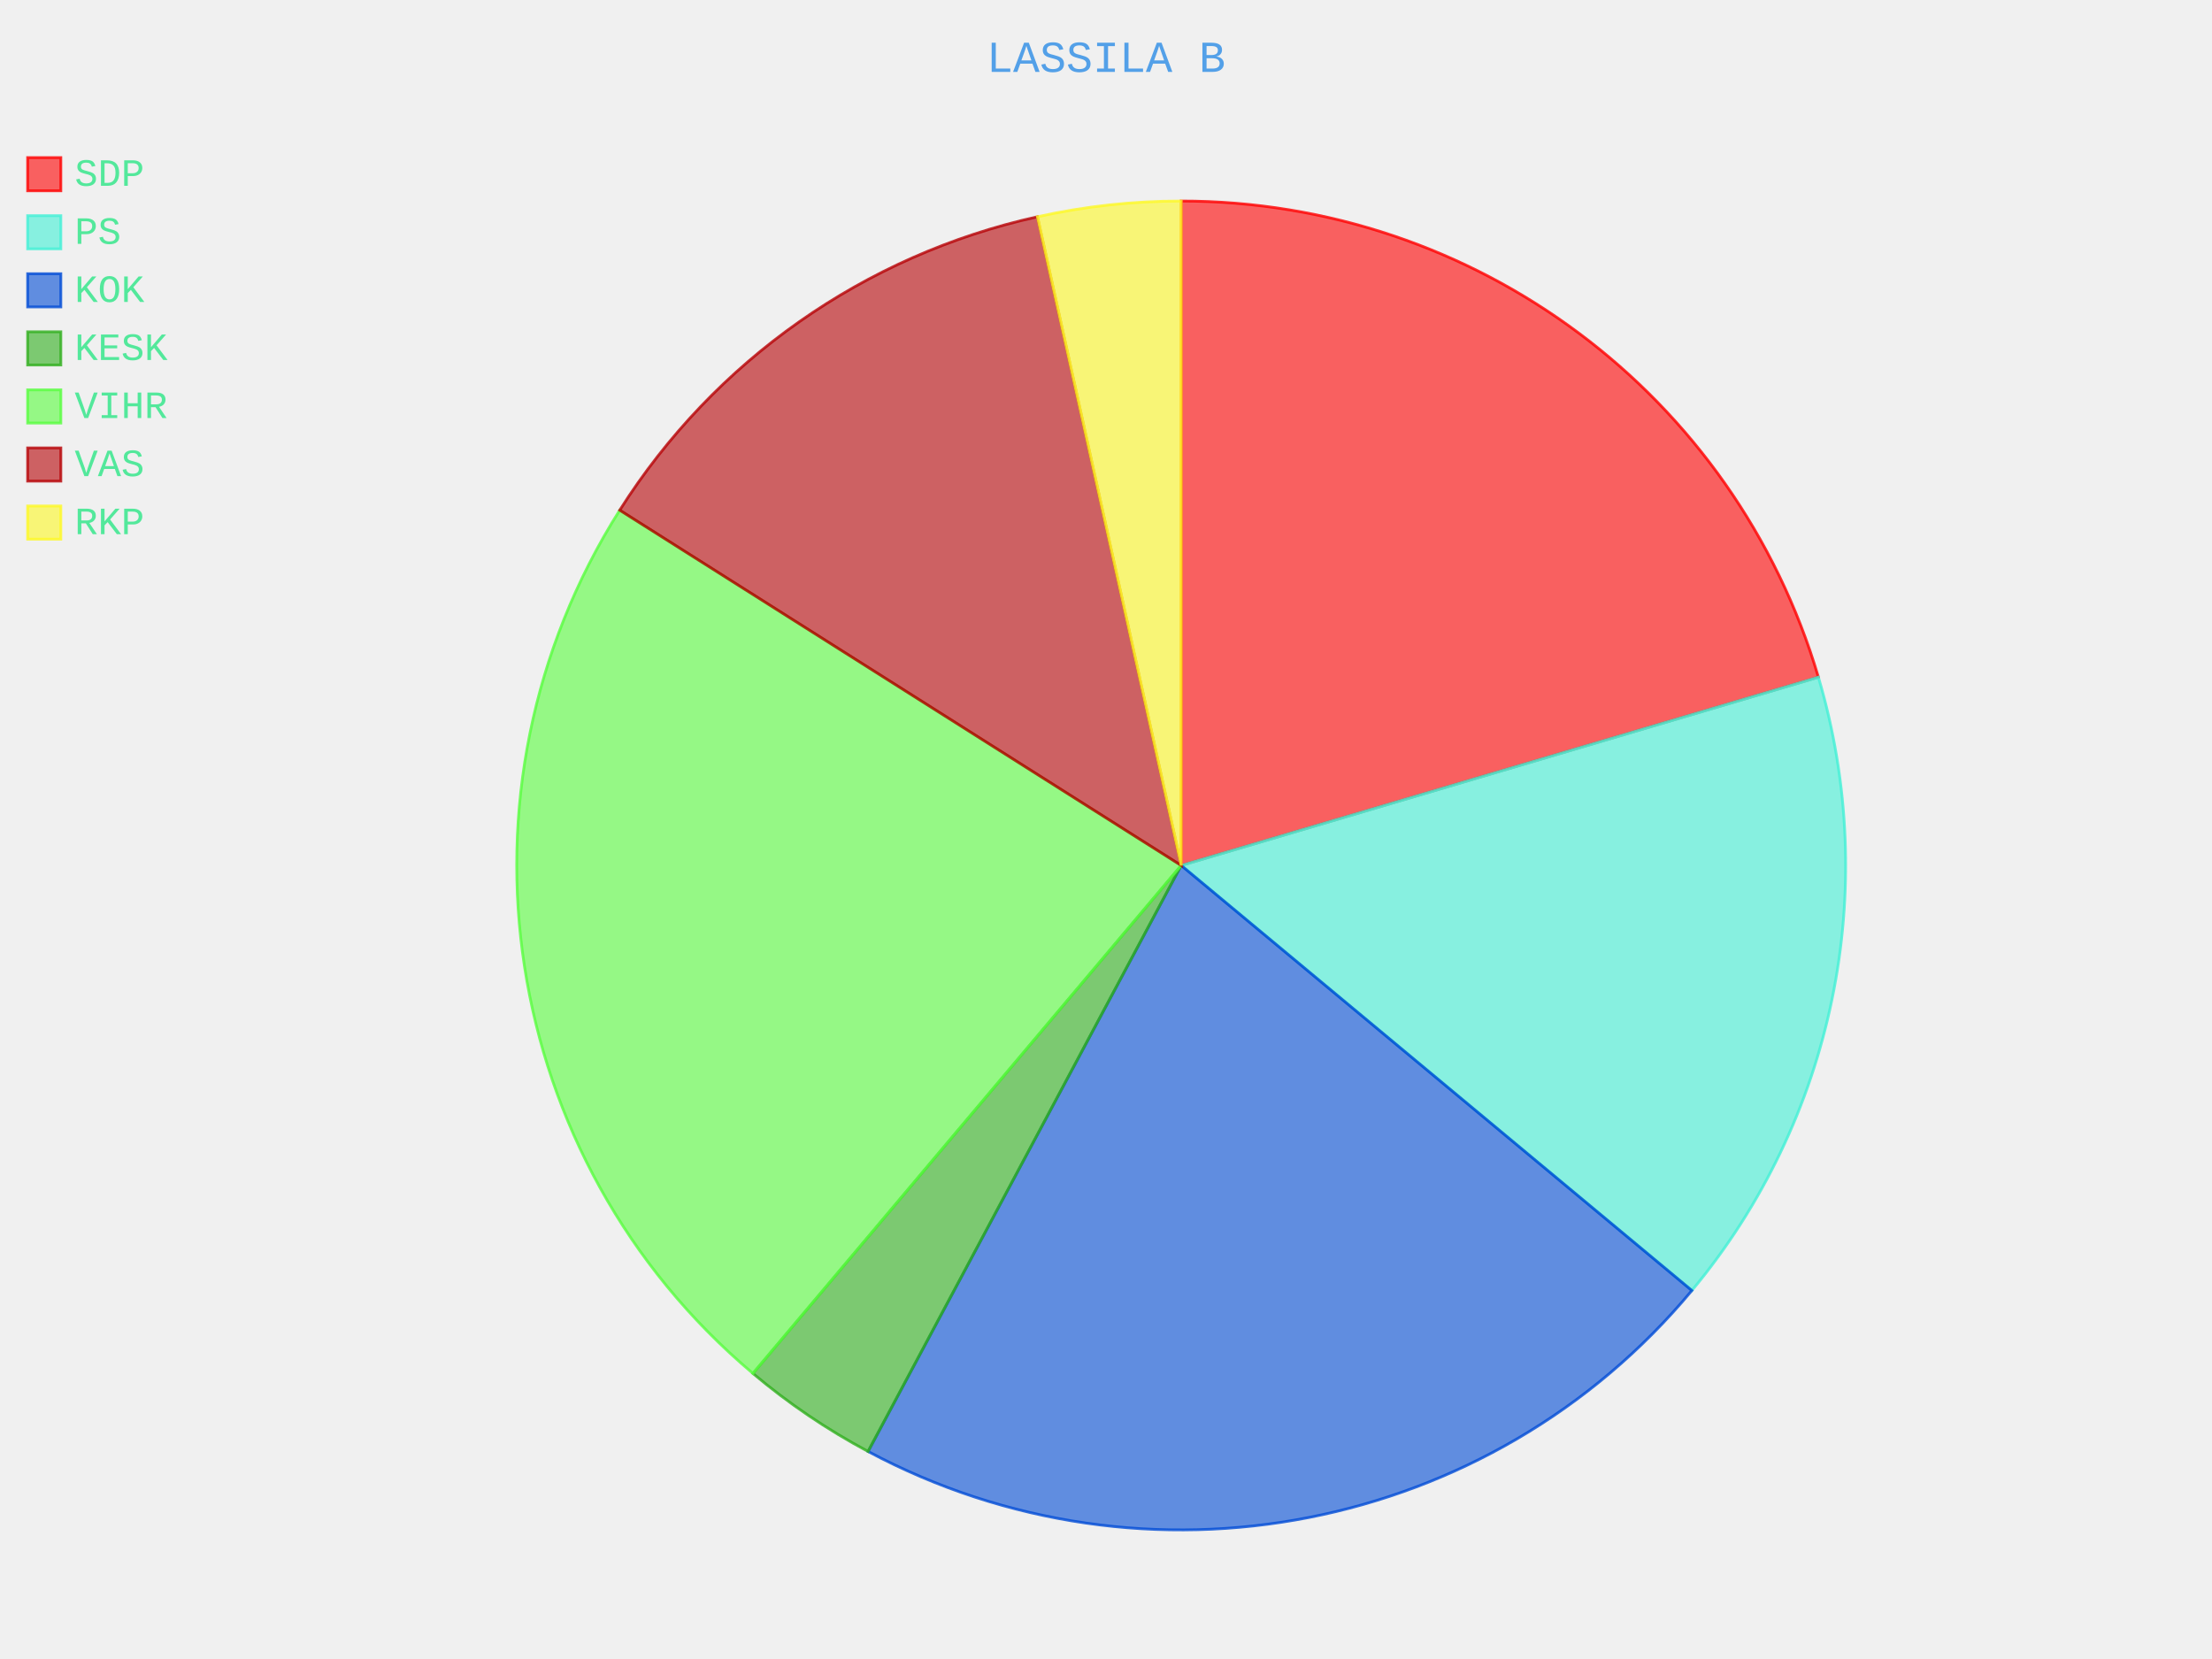
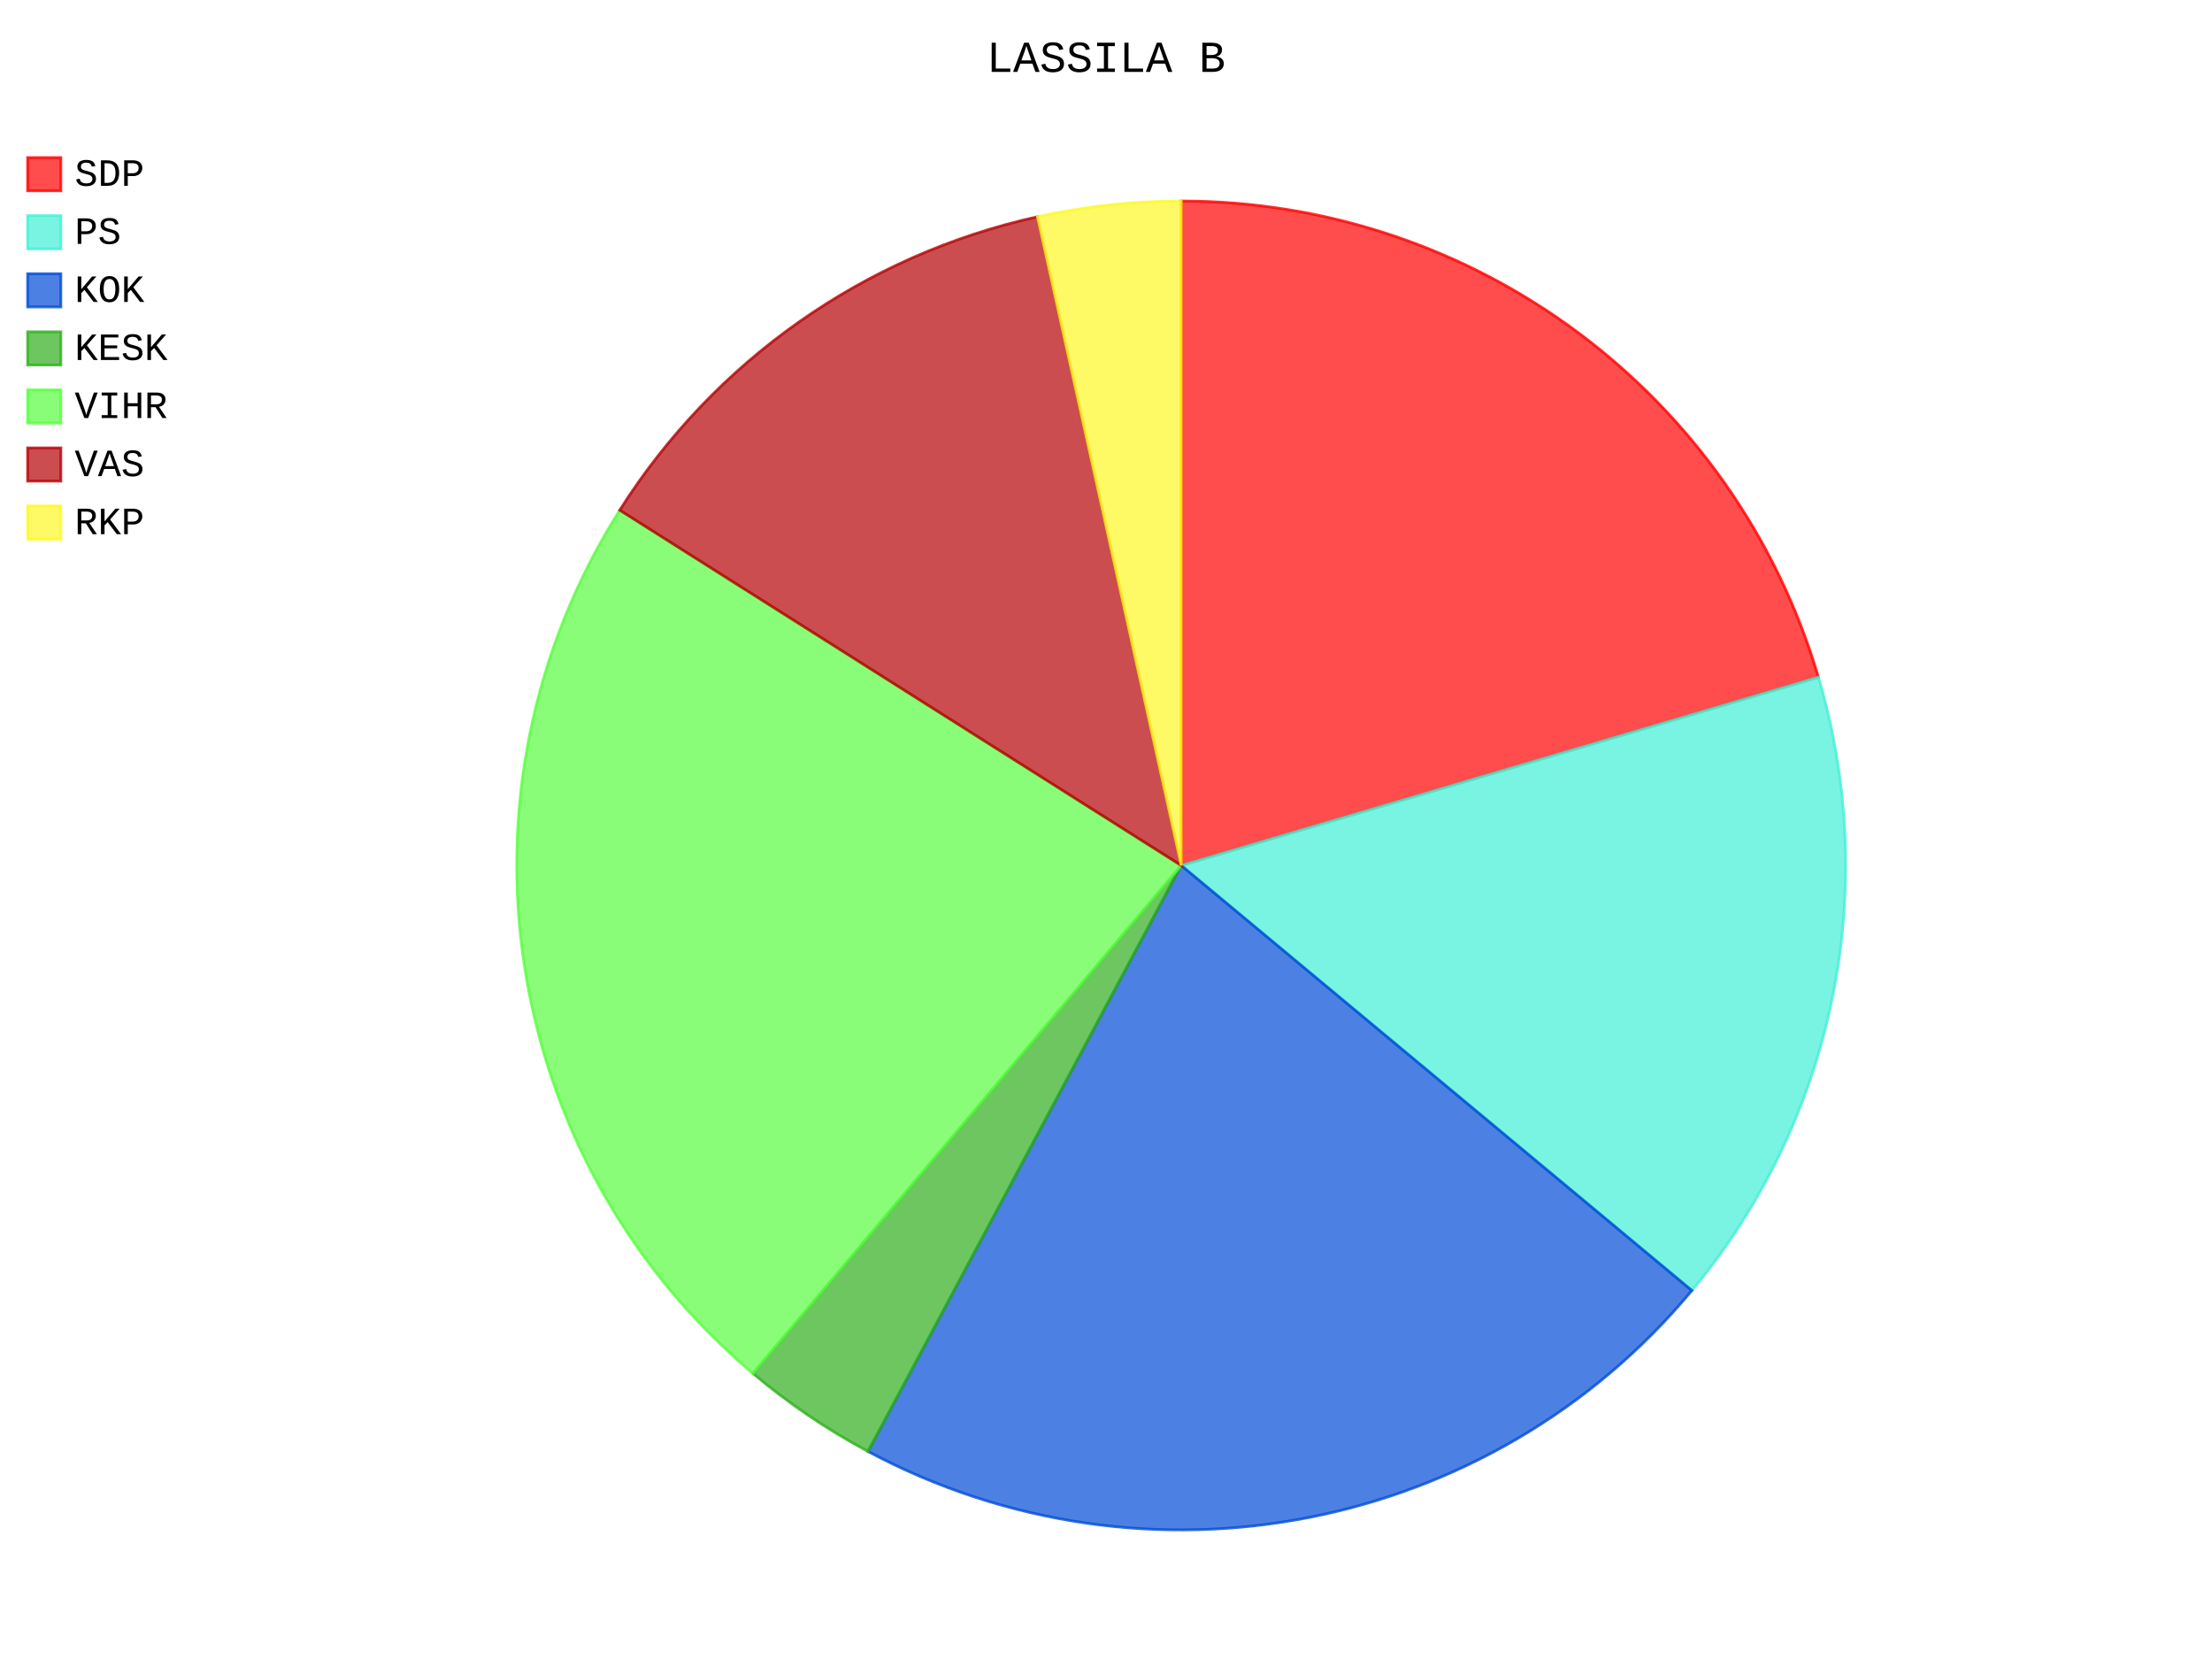
- <svg xmlns="http://www.w3.org/2000/svg" class="pygal-chart" id="chart-ab0a35b0-e261-4fc1-98d3-e17e3e3a9365" viewBox="0 0 800 600">
+ <svg xmlns="http://www.w3.org/2000/svg" class="pygal-chart" id="chart-6c4dd292-79f0-4f68-aaeb-7f5f952e83b7" viewBox="0 0 800 600">
  <defs>
-     <style type="text/css">#chart-ab0a35b0-e261-4fc1-98d3-e17e3e3a9365{-webkit-user-select:none;-webkit-font-smoothing:antialiased;font-family:Consolas,"Liberation Mono",Menlo,Courier,monospace}#chart-ab0a35b0-e261-4fc1-98d3-e17e3e3a9365 .title{font-family:Consolas,"Liberation Mono",Menlo,Courier,monospace;font-size:16px}#chart-ab0a35b0-e261-4fc1-98d3-e17e3e3a9365 .legends .legend text{font-family:Consolas,"Liberation Mono",Menlo,Courier,monospace;font-size:14px}#chart-ab0a35b0-e261-4fc1-98d3-e17e3e3a9365 .axis text{font-family:Consolas,"Liberation Mono",Menlo,Courier,monospace;font-size:10px}#chart-ab0a35b0-e261-4fc1-98d3-e17e3e3a9365 .axis text.major{font-family:Consolas,"Liberation Mono",Menlo,Courier,monospace;font-size:10px}#chart-ab0a35b0-e261-4fc1-98d3-e17e3e3a9365 .text-overlay text.value{font-family:Consolas,"Liberation Mono",Menlo,Courier,monospace;font-size:16px}#chart-ab0a35b0-e261-4fc1-98d3-e17e3e3a9365 .text-overlay text.label{font-family:Consolas,"Liberation Mono",Menlo,Courier,monospace;font-size:10px}#chart-ab0a35b0-e261-4fc1-98d3-e17e3e3a9365 .tooltip{font-family:Consolas,"Liberation Mono",Menlo,Courier,monospace;font-size:14px}#chart-ab0a35b0-e261-4fc1-98d3-e17e3e3a9365 text.no_data{font-family:Consolas,"Liberation Mono",Menlo,Courier,monospace;font-size:64px}
- #chart-ab0a35b0-e261-4fc1-98d3-e17e3e3a9365{background-color:transparent}#chart-ab0a35b0-e261-4fc1-98d3-e17e3e3a9365 path,#chart-ab0a35b0-e261-4fc1-98d3-e17e3e3a9365 line,#chart-ab0a35b0-e261-4fc1-98d3-e17e3e3a9365 rect,#chart-ab0a35b0-e261-4fc1-98d3-e17e3e3a9365 circle{-webkit-transition:1000ms ease-in;-moz-transition:1000ms ease-in;transition:1000ms ease-in}#chart-ab0a35b0-e261-4fc1-98d3-e17e3e3a9365 .graph &gt; .background{fill:transparent}#chart-ab0a35b0-e261-4fc1-98d3-e17e3e3a9365 .plot &gt; .background{fill:transparent}#chart-ab0a35b0-e261-4fc1-98d3-e17e3e3a9365 .graph{fill:#53E89B}#chart-ab0a35b0-e261-4fc1-98d3-e17e3e3a9365 text.no_data{fill:#53A0E8}#chart-ab0a35b0-e261-4fc1-98d3-e17e3e3a9365 .title{fill:#53A0E8}#chart-ab0a35b0-e261-4fc1-98d3-e17e3e3a9365 .legends .legend text{fill:#53E89B}#chart-ab0a35b0-e261-4fc1-98d3-e17e3e3a9365 .legends .legend:hover text{fill:#53A0E8}#chart-ab0a35b0-e261-4fc1-98d3-e17e3e3a9365 .axis .line{stroke:#53A0E8}#chart-ab0a35b0-e261-4fc1-98d3-e17e3e3a9365 .axis .guide.line{stroke:#630C0D}#chart-ab0a35b0-e261-4fc1-98d3-e17e3e3a9365 .axis .major.line{stroke:#53E89B}#chart-ab0a35b0-e261-4fc1-98d3-e17e3e3a9365 .axis text.major{fill:#53A0E8}#chart-ab0a35b0-e261-4fc1-98d3-e17e3e3a9365 .axis.y .guides:hover .guide.line,#chart-ab0a35b0-e261-4fc1-98d3-e17e3e3a9365 .line-graph .axis.x .guides:hover .guide.line,#chart-ab0a35b0-e261-4fc1-98d3-e17e3e3a9365 .stackedline-graph .axis.x .guides:hover .guide.line,#chart-ab0a35b0-e261-4fc1-98d3-e17e3e3a9365 .xy-graph .axis.x .guides:hover .guide.line{stroke:#53A0E8}#chart-ab0a35b0-e261-4fc1-98d3-e17e3e3a9365 .axis .guides:hover text{fill:#53A0E8}#chart-ab0a35b0-e261-4fc1-98d3-e17e3e3a9365 .reactive{fill-opacity:.6;stroke-opacity:.8}#chart-ab0a35b0-e261-4fc1-98d3-e17e3e3a9365 .ci{stroke:#53E89B}#chart-ab0a35b0-e261-4fc1-98d3-e17e3e3a9365 .reactive.active,#chart-ab0a35b0-e261-4fc1-98d3-e17e3e3a9365 .active .reactive{fill-opacity:.9;stroke-opacity:.9;stroke-width:4}#chart-ab0a35b0-e261-4fc1-98d3-e17e3e3a9365 .ci .reactive.active{stroke-width:1.5}#chart-ab0a35b0-e261-4fc1-98d3-e17e3e3a9365 .series text{fill:#53A0E8}#chart-ab0a35b0-e261-4fc1-98d3-e17e3e3a9365 .tooltip rect{fill:transparent;stroke:#53A0E8;-webkit-transition:opacity 1000ms ease-in;-moz-transition:opacity 1000ms ease-in;transition:opacity 1000ms ease-in}#chart-ab0a35b0-e261-4fc1-98d3-e17e3e3a9365 .tooltip .label{fill:#53E89B}#chart-ab0a35b0-e261-4fc1-98d3-e17e3e3a9365 .tooltip .label{fill:#53E89B}#chart-ab0a35b0-e261-4fc1-98d3-e17e3e3a9365 .tooltip .legend{font-size:.8em;fill:#630C0D}#chart-ab0a35b0-e261-4fc1-98d3-e17e3e3a9365 .tooltip .x_label{font-size:.6em;fill:#53A0E8}#chart-ab0a35b0-e261-4fc1-98d3-e17e3e3a9365 .tooltip .xlink{font-size:.5em;text-decoration:underline}#chart-ab0a35b0-e261-4fc1-98d3-e17e3e3a9365 .tooltip .value{font-size:1.5em}#chart-ab0a35b0-e261-4fc1-98d3-e17e3e3a9365 .bound{font-size:.5em}#chart-ab0a35b0-e261-4fc1-98d3-e17e3e3a9365 .max-value{font-size:.75em;fill:#630C0D}#chart-ab0a35b0-e261-4fc1-98d3-e17e3e3a9365 .map-element{fill:transparent;stroke:#630C0D !important}#chart-ab0a35b0-e261-4fc1-98d3-e17e3e3a9365 .map-element .reactive{fill-opacity:inherit;stroke-opacity:inherit}#chart-ab0a35b0-e261-4fc1-98d3-e17e3e3a9365 .color-0,#chart-ab0a35b0-e261-4fc1-98d3-e17e3e3a9365 .color-0 a:visited{stroke:#ff0000;fill:#ff0000}#chart-ab0a35b0-e261-4fc1-98d3-e17e3e3a9365 .color-1,#chart-ab0a35b0-e261-4fc1-98d3-e17e3e3a9365 .color-1 a:visited{stroke:#42f0d6;fill:#42f0d6}#chart-ab0a35b0-e261-4fc1-98d3-e17e3e3a9365 .color-2,#chart-ab0a35b0-e261-4fc1-98d3-e17e3e3a9365 .color-2 a:visited{stroke:#004bd6;fill:#004bd6}#chart-ab0a35b0-e261-4fc1-98d3-e17e3e3a9365 .color-3,#chart-ab0a35b0-e261-4fc1-98d3-e17e3e3a9365 .color-3 a:visited{stroke:#30af1d;fill:#30af1d}#chart-ab0a35b0-e261-4fc1-98d3-e17e3e3a9365 .color-4,#chart-ab0a35b0-e261-4fc1-98d3-e17e3e3a9365 .color-4 a:visited{stroke:#58fd3f;fill:#58fd3f}#chart-ab0a35b0-e261-4fc1-98d3-e17e3e3a9365 .color-5,#chart-ab0a35b0-e261-4fc1-98d3-e17e3e3a9365 .color-5 a:visited{stroke:#b60205;fill:#b60205}#chart-ab0a35b0-e261-4fc1-98d3-e17e3e3a9365 .color-6,#chart-ab0a35b0-e261-4fc1-98d3-e17e3e3a9365 .color-6 a:visited{stroke:#fdf926;fill:#fdf926}#chart-ab0a35b0-e261-4fc1-98d3-e17e3e3a9365 .text-overlay .color-0 text{fill:black}#chart-ab0a35b0-e261-4fc1-98d3-e17e3e3a9365 .text-overlay .color-1 text{fill:black}#chart-ab0a35b0-e261-4fc1-98d3-e17e3e3a9365 .text-overlay .color-2 text{fill:black}#chart-ab0a35b0-e261-4fc1-98d3-e17e3e3a9365 .text-overlay .color-3 text{fill:black}#chart-ab0a35b0-e261-4fc1-98d3-e17e3e3a9365 .text-overlay .color-4 text{fill:black}#chart-ab0a35b0-e261-4fc1-98d3-e17e3e3a9365 .text-overlay .color-5 text{fill:black}#chart-ab0a35b0-e261-4fc1-98d3-e17e3e3a9365 .text-overlay .color-6 text{fill:black}
- #chart-ab0a35b0-e261-4fc1-98d3-e17e3e3a9365 text.no_data{text-anchor:middle}#chart-ab0a35b0-e261-4fc1-98d3-e17e3e3a9365 .guide.line{fill:none}#chart-ab0a35b0-e261-4fc1-98d3-e17e3e3a9365 .centered{text-anchor:middle}#chart-ab0a35b0-e261-4fc1-98d3-e17e3e3a9365 .title{text-anchor:middle}#chart-ab0a35b0-e261-4fc1-98d3-e17e3e3a9365 .legends .legend text{fill-opacity:1}#chart-ab0a35b0-e261-4fc1-98d3-e17e3e3a9365 .axis.x text{text-anchor:middle}#chart-ab0a35b0-e261-4fc1-98d3-e17e3e3a9365 .axis.x:not(.web) text[transform]{text-anchor:start}#chart-ab0a35b0-e261-4fc1-98d3-e17e3e3a9365 .axis.x:not(.web) text[transform].backwards{text-anchor:end}#chart-ab0a35b0-e261-4fc1-98d3-e17e3e3a9365 .axis.y text{text-anchor:end}#chart-ab0a35b0-e261-4fc1-98d3-e17e3e3a9365 .axis.y text[transform].backwards{text-anchor:start}#chart-ab0a35b0-e261-4fc1-98d3-e17e3e3a9365 .axis.y2 text{text-anchor:start}#chart-ab0a35b0-e261-4fc1-98d3-e17e3e3a9365 .axis.y2 text[transform].backwards{text-anchor:end}#chart-ab0a35b0-e261-4fc1-98d3-e17e3e3a9365 .axis .guide.line{stroke-dasharray:4,4}#chart-ab0a35b0-e261-4fc1-98d3-e17e3e3a9365 .axis .major.guide.line{stroke-dasharray:6,6}#chart-ab0a35b0-e261-4fc1-98d3-e17e3e3a9365 .horizontal .axis.y .guide.line,#chart-ab0a35b0-e261-4fc1-98d3-e17e3e3a9365 .horizontal .axis.y2 .guide.line,#chart-ab0a35b0-e261-4fc1-98d3-e17e3e3a9365 .vertical .axis.x .guide.line{opacity:0}#chart-ab0a35b0-e261-4fc1-98d3-e17e3e3a9365 .horizontal .axis.always_show .guide.line,#chart-ab0a35b0-e261-4fc1-98d3-e17e3e3a9365 .vertical .axis.always_show .guide.line{opacity:1 !important}#chart-ab0a35b0-e261-4fc1-98d3-e17e3e3a9365 .axis.y .guides:hover .guide.line,#chart-ab0a35b0-e261-4fc1-98d3-e17e3e3a9365 .axis.y2 .guides:hover .guide.line,#chart-ab0a35b0-e261-4fc1-98d3-e17e3e3a9365 .axis.x .guides:hover .guide.line{opacity:1}#chart-ab0a35b0-e261-4fc1-98d3-e17e3e3a9365 .axis .guides:hover text{opacity:1}#chart-ab0a35b0-e261-4fc1-98d3-e17e3e3a9365 .nofill{fill:none}#chart-ab0a35b0-e261-4fc1-98d3-e17e3e3a9365 .subtle-fill{fill-opacity:.2}#chart-ab0a35b0-e261-4fc1-98d3-e17e3e3a9365 .dot{stroke-width:1px;fill-opacity:1}#chart-ab0a35b0-e261-4fc1-98d3-e17e3e3a9365 .dot.active{stroke-width:5px}#chart-ab0a35b0-e261-4fc1-98d3-e17e3e3a9365 .dot.negative{fill:transparent}#chart-ab0a35b0-e261-4fc1-98d3-e17e3e3a9365 text,#chart-ab0a35b0-e261-4fc1-98d3-e17e3e3a9365 tspan{stroke:none !important}#chart-ab0a35b0-e261-4fc1-98d3-e17e3e3a9365 .series text.active{opacity:1}#chart-ab0a35b0-e261-4fc1-98d3-e17e3e3a9365 .tooltip rect{fill-opacity:.95;stroke-width:.5}#chart-ab0a35b0-e261-4fc1-98d3-e17e3e3a9365 .tooltip text{fill-opacity:1}#chart-ab0a35b0-e261-4fc1-98d3-e17e3e3a9365 .showable{visibility:hidden}#chart-ab0a35b0-e261-4fc1-98d3-e17e3e3a9365 .showable.shown{visibility:visible}#chart-ab0a35b0-e261-4fc1-98d3-e17e3e3a9365 .gauge-background{fill:rgba(229,229,229,1);stroke:none}#chart-ab0a35b0-e261-4fc1-98d3-e17e3e3a9365 .bg-lines{stroke:transparent;stroke-width:2px}</style>
+     <style type="text/css">#chart-6c4dd292-79f0-4f68-aaeb-7f5f952e83b7{-webkit-user-select:none;-webkit-font-smoothing:antialiased;font-family:Consolas,"Liberation Mono",Menlo,Courier,monospace}#chart-6c4dd292-79f0-4f68-aaeb-7f5f952e83b7 .title{font-family:Consolas,"Liberation Mono",Menlo,Courier,monospace;font-size:16px}#chart-6c4dd292-79f0-4f68-aaeb-7f5f952e83b7 .legends .legend text{font-family:Consolas,"Liberation Mono",Menlo,Courier,monospace;font-size:14px}#chart-6c4dd292-79f0-4f68-aaeb-7f5f952e83b7 .axis text{font-family:Consolas,"Liberation Mono",Menlo,Courier,monospace;font-size:10px}#chart-6c4dd292-79f0-4f68-aaeb-7f5f952e83b7 .axis text.major{font-family:Consolas,"Liberation Mono",Menlo,Courier,monospace;font-size:10px}#chart-6c4dd292-79f0-4f68-aaeb-7f5f952e83b7 .text-overlay text.value{font-family:Consolas,"Liberation Mono",Menlo,Courier,monospace;font-size:16px}#chart-6c4dd292-79f0-4f68-aaeb-7f5f952e83b7 .text-overlay text.label{font-family:Consolas,"Liberation Mono",Menlo,Courier,monospace;font-size:10px}#chart-6c4dd292-79f0-4f68-aaeb-7f5f952e83b7 .tooltip{font-family:Consolas,"Liberation Mono",Menlo,Courier,monospace;font-size:14px}#chart-6c4dd292-79f0-4f68-aaeb-7f5f952e83b7 text.no_data{font-family:Consolas,"Liberation Mono",Menlo,Courier,monospace;font-size:64px}
+ #chart-6c4dd292-79f0-4f68-aaeb-7f5f952e83b7{background-color:#ffffff}#chart-6c4dd292-79f0-4f68-aaeb-7f5f952e83b7 path,#chart-6c4dd292-79f0-4f68-aaeb-7f5f952e83b7 line,#chart-6c4dd292-79f0-4f68-aaeb-7f5f952e83b7 rect,#chart-6c4dd292-79f0-4f68-aaeb-7f5f952e83b7 circle{-webkit-transition:300ms ease-in;-moz-transition:300ms ease-in;transition:300ms ease-in}#chart-6c4dd292-79f0-4f68-aaeb-7f5f952e83b7 .graph &gt; .background{fill:#ffffff}#chart-6c4dd292-79f0-4f68-aaeb-7f5f952e83b7 .plot &gt; .background{fill:#ffffff}#chart-6c4dd292-79f0-4f68-aaeb-7f5f952e83b7 .graph{fill:#000000}#chart-6c4dd292-79f0-4f68-aaeb-7f5f952e83b7 text.no_data{fill:#000000}#chart-6c4dd292-79f0-4f68-aaeb-7f5f952e83b7 .title{fill:#000000}#chart-6c4dd292-79f0-4f68-aaeb-7f5f952e83b7 .legends .legend text{fill:#000000}#chart-6c4dd292-79f0-4f68-aaeb-7f5f952e83b7 .legends .legend:hover text{fill:#000000}#chart-6c4dd292-79f0-4f68-aaeb-7f5f952e83b7 .axis .line{stroke:#000000}#chart-6c4dd292-79f0-4f68-aaeb-7f5f952e83b7 .axis .guide.line{stroke:#000000}#chart-6c4dd292-79f0-4f68-aaeb-7f5f952e83b7 .axis .major.line{stroke:#000000}#chart-6c4dd292-79f0-4f68-aaeb-7f5f952e83b7 .axis text.major{fill:#000000}#chart-6c4dd292-79f0-4f68-aaeb-7f5f952e83b7 .axis.y .guides:hover .guide.line,#chart-6c4dd292-79f0-4f68-aaeb-7f5f952e83b7 .line-graph .axis.x .guides:hover .guide.line,#chart-6c4dd292-79f0-4f68-aaeb-7f5f952e83b7 .stackedline-graph .axis.x .guides:hover .guide.line,#chart-6c4dd292-79f0-4f68-aaeb-7f5f952e83b7 .xy-graph .axis.x .guides:hover .guide.line{stroke:#000000}#chart-6c4dd292-79f0-4f68-aaeb-7f5f952e83b7 .axis .guides:hover text{fill:#000000}#chart-6c4dd292-79f0-4f68-aaeb-7f5f952e83b7 .reactive{fill-opacity:.7;stroke-opacity:.8}#chart-6c4dd292-79f0-4f68-aaeb-7f5f952e83b7 .ci{stroke:#000000}#chart-6c4dd292-79f0-4f68-aaeb-7f5f952e83b7 .reactive.active,#chart-6c4dd292-79f0-4f68-aaeb-7f5f952e83b7 .active .reactive{fill-opacity:.9;stroke-opacity:.9;stroke-width:4}#chart-6c4dd292-79f0-4f68-aaeb-7f5f952e83b7 .ci .reactive.active{stroke-width:1.5}#chart-6c4dd292-79f0-4f68-aaeb-7f5f952e83b7 .series text{fill:#000000}#chart-6c4dd292-79f0-4f68-aaeb-7f5f952e83b7 .tooltip rect{fill:#ffffff;stroke:#000000;-webkit-transition:opacity 300ms ease-in;-moz-transition:opacity 300ms ease-in;transition:opacity 300ms ease-in}#chart-6c4dd292-79f0-4f68-aaeb-7f5f952e83b7 .tooltip .label{fill:#000000}#chart-6c4dd292-79f0-4f68-aaeb-7f5f952e83b7 .tooltip .label{fill:#000000}#chart-6c4dd292-79f0-4f68-aaeb-7f5f952e83b7 .tooltip .legend{font-size:.8em;fill:#000000}#chart-6c4dd292-79f0-4f68-aaeb-7f5f952e83b7 .tooltip .x_label{font-size:.6em;fill:#000000}#chart-6c4dd292-79f0-4f68-aaeb-7f5f952e83b7 .tooltip .xlink{font-size:.5em;text-decoration:underline}#chart-6c4dd292-79f0-4f68-aaeb-7f5f952e83b7 .tooltip .value{font-size:1.5em}#chart-6c4dd292-79f0-4f68-aaeb-7f5f952e83b7 .bound{font-size:.5em}#chart-6c4dd292-79f0-4f68-aaeb-7f5f952e83b7 .max-value{font-size:.75em;fill:#000000}#chart-6c4dd292-79f0-4f68-aaeb-7f5f952e83b7 .map-element{fill:#ffffff;stroke:#000000 !important}#chart-6c4dd292-79f0-4f68-aaeb-7f5f952e83b7 .map-element .reactive{fill-opacity:inherit;stroke-opacity:inherit}#chart-6c4dd292-79f0-4f68-aaeb-7f5f952e83b7 .color-0,#chart-6c4dd292-79f0-4f68-aaeb-7f5f952e83b7 .color-0 a:visited{stroke:#ff0000;fill:#ff0000}#chart-6c4dd292-79f0-4f68-aaeb-7f5f952e83b7 .color-1,#chart-6c4dd292-79f0-4f68-aaeb-7f5f952e83b7 .color-1 a:visited{stroke:#42f0d6;fill:#42f0d6}#chart-6c4dd292-79f0-4f68-aaeb-7f5f952e83b7 .color-2,#chart-6c4dd292-79f0-4f68-aaeb-7f5f952e83b7 .color-2 a:visited{stroke:#004bd6;fill:#004bd6}#chart-6c4dd292-79f0-4f68-aaeb-7f5f952e83b7 .color-3,#chart-6c4dd292-79f0-4f68-aaeb-7f5f952e83b7 .color-3 a:visited{stroke:#30af1d;fill:#30af1d}#chart-6c4dd292-79f0-4f68-aaeb-7f5f952e83b7 .color-4,#chart-6c4dd292-79f0-4f68-aaeb-7f5f952e83b7 .color-4 a:visited{stroke:#58fd3f;fill:#58fd3f}#chart-6c4dd292-79f0-4f68-aaeb-7f5f952e83b7 .color-5,#chart-6c4dd292-79f0-4f68-aaeb-7f5f952e83b7 .color-5 a:visited{stroke:#b60205;fill:#b60205}#chart-6c4dd292-79f0-4f68-aaeb-7f5f952e83b7 .color-6,#chart-6c4dd292-79f0-4f68-aaeb-7f5f952e83b7 .color-6 a:visited{stroke:#fdf926;fill:#fdf926}#chart-6c4dd292-79f0-4f68-aaeb-7f5f952e83b7 .text-overlay .color-0 text{fill:black}#chart-6c4dd292-79f0-4f68-aaeb-7f5f952e83b7 .text-overlay .color-1 text{fill:black}#chart-6c4dd292-79f0-4f68-aaeb-7f5f952e83b7 .text-overlay .color-2 text{fill:black}#chart-6c4dd292-79f0-4f68-aaeb-7f5f952e83b7 .text-overlay .color-3 text{fill:black}#chart-6c4dd292-79f0-4f68-aaeb-7f5f952e83b7 .text-overlay .color-4 text{fill:black}#chart-6c4dd292-79f0-4f68-aaeb-7f5f952e83b7 .text-overlay .color-5 text{fill:black}#chart-6c4dd292-79f0-4f68-aaeb-7f5f952e83b7 .text-overlay .color-6 text{fill:black}
+ #chart-6c4dd292-79f0-4f68-aaeb-7f5f952e83b7 text.no_data{text-anchor:middle}#chart-6c4dd292-79f0-4f68-aaeb-7f5f952e83b7 .guide.line{fill:none}#chart-6c4dd292-79f0-4f68-aaeb-7f5f952e83b7 .centered{text-anchor:middle}#chart-6c4dd292-79f0-4f68-aaeb-7f5f952e83b7 .title{text-anchor:middle}#chart-6c4dd292-79f0-4f68-aaeb-7f5f952e83b7 .legends .legend text{fill-opacity:1}#chart-6c4dd292-79f0-4f68-aaeb-7f5f952e83b7 .axis.x text{text-anchor:middle}#chart-6c4dd292-79f0-4f68-aaeb-7f5f952e83b7 .axis.x:not(.web) text[transform]{text-anchor:start}#chart-6c4dd292-79f0-4f68-aaeb-7f5f952e83b7 .axis.x:not(.web) text[transform].backwards{text-anchor:end}#chart-6c4dd292-79f0-4f68-aaeb-7f5f952e83b7 .axis.y text{text-anchor:end}#chart-6c4dd292-79f0-4f68-aaeb-7f5f952e83b7 .axis.y text[transform].backwards{text-anchor:start}#chart-6c4dd292-79f0-4f68-aaeb-7f5f952e83b7 .axis.y2 text{text-anchor:start}#chart-6c4dd292-79f0-4f68-aaeb-7f5f952e83b7 .axis.y2 text[transform].backwards{text-anchor:end}#chart-6c4dd292-79f0-4f68-aaeb-7f5f952e83b7 .axis .guide.line{stroke-dasharray:4,4}#chart-6c4dd292-79f0-4f68-aaeb-7f5f952e83b7 .axis .major.guide.line{stroke-dasharray:6,6}#chart-6c4dd292-79f0-4f68-aaeb-7f5f952e83b7 .horizontal .axis.y .guide.line,#chart-6c4dd292-79f0-4f68-aaeb-7f5f952e83b7 .horizontal .axis.y2 .guide.line,#chart-6c4dd292-79f0-4f68-aaeb-7f5f952e83b7 .vertical .axis.x .guide.line{opacity:0}#chart-6c4dd292-79f0-4f68-aaeb-7f5f952e83b7 .horizontal .axis.always_show .guide.line,#chart-6c4dd292-79f0-4f68-aaeb-7f5f952e83b7 .vertical .axis.always_show .guide.line{opacity:1 !important}#chart-6c4dd292-79f0-4f68-aaeb-7f5f952e83b7 .axis.y .guides:hover .guide.line,#chart-6c4dd292-79f0-4f68-aaeb-7f5f952e83b7 .axis.y2 .guides:hover .guide.line,#chart-6c4dd292-79f0-4f68-aaeb-7f5f952e83b7 .axis.x .guides:hover .guide.line{opacity:1}#chart-6c4dd292-79f0-4f68-aaeb-7f5f952e83b7 .axis .guides:hover text{opacity:1}#chart-6c4dd292-79f0-4f68-aaeb-7f5f952e83b7 .nofill{fill:none}#chart-6c4dd292-79f0-4f68-aaeb-7f5f952e83b7 .subtle-fill{fill-opacity:.2}#chart-6c4dd292-79f0-4f68-aaeb-7f5f952e83b7 .dot{stroke-width:1px;fill-opacity:1}#chart-6c4dd292-79f0-4f68-aaeb-7f5f952e83b7 .dot.active{stroke-width:5px}#chart-6c4dd292-79f0-4f68-aaeb-7f5f952e83b7 .dot.negative{fill:transparent}#chart-6c4dd292-79f0-4f68-aaeb-7f5f952e83b7 text,#chart-6c4dd292-79f0-4f68-aaeb-7f5f952e83b7 tspan{stroke:none !important}#chart-6c4dd292-79f0-4f68-aaeb-7f5f952e83b7 .series text.active{opacity:1}#chart-6c4dd292-79f0-4f68-aaeb-7f5f952e83b7 .tooltip rect{fill-opacity:.95;stroke-width:.5}#chart-6c4dd292-79f0-4f68-aaeb-7f5f952e83b7 .tooltip text{fill-opacity:1}#chart-6c4dd292-79f0-4f68-aaeb-7f5f952e83b7 .showable{visibility:hidden}#chart-6c4dd292-79f0-4f68-aaeb-7f5f952e83b7 .showable.shown{visibility:visible}#chart-6c4dd292-79f0-4f68-aaeb-7f5f952e83b7 .gauge-background{fill:rgba(229,229,229,1);stroke:none}#chart-6c4dd292-79f0-4f68-aaeb-7f5f952e83b7 .bg-lines{stroke:#ffffff;stroke-width:2px}</style>
  </defs>
  <g class="graph pie-graph vertical">
    <rect class="background" height="600" width="800" x="0" y="0" />
    <g class="plot" transform="translate(75, 46)">
      <rect class="background" height="534" width="704.4" x="0" y="0" />
      <g class="series serie-0 color-0">
        <g class="slices">
          <g class="slice">
            <path class="slice reactive tooltip-trigger" d="M352.2 26.7 A240.3 240.3 0 0 1 582.65 198.904 L352.2 267 A0 0 0 0 0 352.2 267 z" />
          </g>
        </g>
      </g>
      <g class="series serie-1 color-1">
        <g class="slices">
          <g class="slice">
            <path class="slice reactive tooltip-trigger" d="M582.65 198.904 A240.3 240.3 0 0 1 536.891 420.731 L352.2 267 A0 0 0 0 0 352.2 267 z" />
          </g>
        </g>
      </g>
      <g class="series serie-2 color-2">
        <g class="slices">
          <g class="slice">
            <path class="slice reactive tooltip-trigger" d="M536.891 420.731 A240.3 240.3 0 0 1 238.951 478.941 L352.2 267 A0 0 0 0 0 352.2 267 z" />
          </g>
        </g>
      </g>
      <g class="series serie-3 color-3">
        <g class="slices">
          <g class="slice">
            <path class="slice reactive tooltip-trigger" d="M238.951 478.941 A240.3 240.3 0 0 1 197.31 450.72 L352.2 267 A0 0 0 0 0 352.2 267 z" />
          </g>
        </g>
      </g>
      <g class="series serie-4 color-4">
        <g class="slices">
          <g class="slice">
            <path class="slice reactive tooltip-trigger" d="M197.31 450.72 A240.3 240.3 0 0 1 149.135 138.513 L352.2 267 A0 0 0 0 0 352.2 267 z" />
          </g>
        </g>
      </g>
      <g class="series serie-5 color-5">
        <g class="slices">
          <g class="slice">
            <path class="slice reactive tooltip-trigger" d="M149.135 138.513 A240.3 240.3 0 0 1 300.203 32.393 L352.2 267 A0 0 0 0 0 352.2 267 z" />
          </g>
        </g>
      </g>
      <g class="series serie-6 color-6">
        <g class="slices">
          <g class="slice">
            <path class="slice reactive tooltip-trigger" d="M300.203 32.393 A240.3 240.3 0 0 1 352.2 26.7 L352.2 267 A0 0 0 0 0 352.2 267 z" />
          </g>
        </g>
      </g>
    </g>
    <g class="titles">
      <text class="title plot_title" x="400.0" y="26">LASSILA B</text>
    </g>
    <g class="plot overlay" transform="translate(75, 46)">
      <g class="series serie-0 color-0" />
      <g class="series serie-1 color-1" />
      <g class="series serie-2 color-2" />
      <g class="series serie-3 color-3" />
      <g class="series serie-4 color-4" />
      <g class="series serie-5 color-5" />
      <g class="series serie-6 color-6" />
    </g>
    <g class="plot text-overlay" transform="translate(75, 46)">
      <g class="series serie-0 color-0" />
      <g class="series serie-1 color-1" />
      <g class="series serie-2 color-2" />
      <g class="series serie-3 color-3" />
      <g class="series serie-4 color-4" />
      <g class="series serie-5 color-5" />
      <g class="series serie-6 color-6" />
    </g>
    <g class="plot tooltip-overlay" transform="translate(75, 46)">
      <g class="tooltip" style="opacity: 0" transform="translate(0 0)">
        <rect class="tooltip-box" height="0" rx="0" ry="0" width="0" />
        <g class="text" />
      </g>
    </g>
    <g class="legends" transform="translate(10, 56)">
      <g class="legend reactive activate-serie" id="activate-serie-0">
        <rect class="color-0 reactive" height="12" width="12" x="0.0" y="1.0" />
        <text x="17.0" y="11.2">SDP</text>
      </g>
      <g class="legend reactive activate-serie" id="activate-serie-1">
        <rect class="color-1 reactive" height="12" width="12" x="0.0" y="22.0" />
        <text x="17.0" y="32.2">PS</text>
      </g>
      <g class="legend reactive activate-serie" id="activate-serie-2">
        <rect class="color-2 reactive" height="12" width="12" x="0.0" y="43.0" />
        <text x="17.0" y="53.2">KOK</text>
      </g>
      <g class="legend reactive activate-serie" id="activate-serie-3">
        <rect class="color-3 reactive" height="12" width="12" x="0.0" y="64.0" />
        <text x="17.0" y="74.2">KESK</text>
      </g>
      <g class="legend reactive activate-serie" id="activate-serie-4">
        <rect class="color-4 reactive" height="12" width="12" x="0.0" y="85.0" />
        <text x="17.0" y="95.2">VIHR</text>
      </g>
      <g class="legend reactive activate-serie" id="activate-serie-5">
        <rect class="color-5 reactive" height="12" width="12" x="0.0" y="106.0" />
        <text x="17.0" y="116.2">VAS</text>
      </g>
      <g class="legend reactive activate-serie" id="activate-serie-6">
        <rect class="color-6 reactive" height="12" width="12" x="0.0" y="127.0" />
        <text x="17.0" y="137.2">RKP</text>
      </g>
    </g>
    <g class="legends" transform="translate(790, 56)" />
  </g>
</svg>
